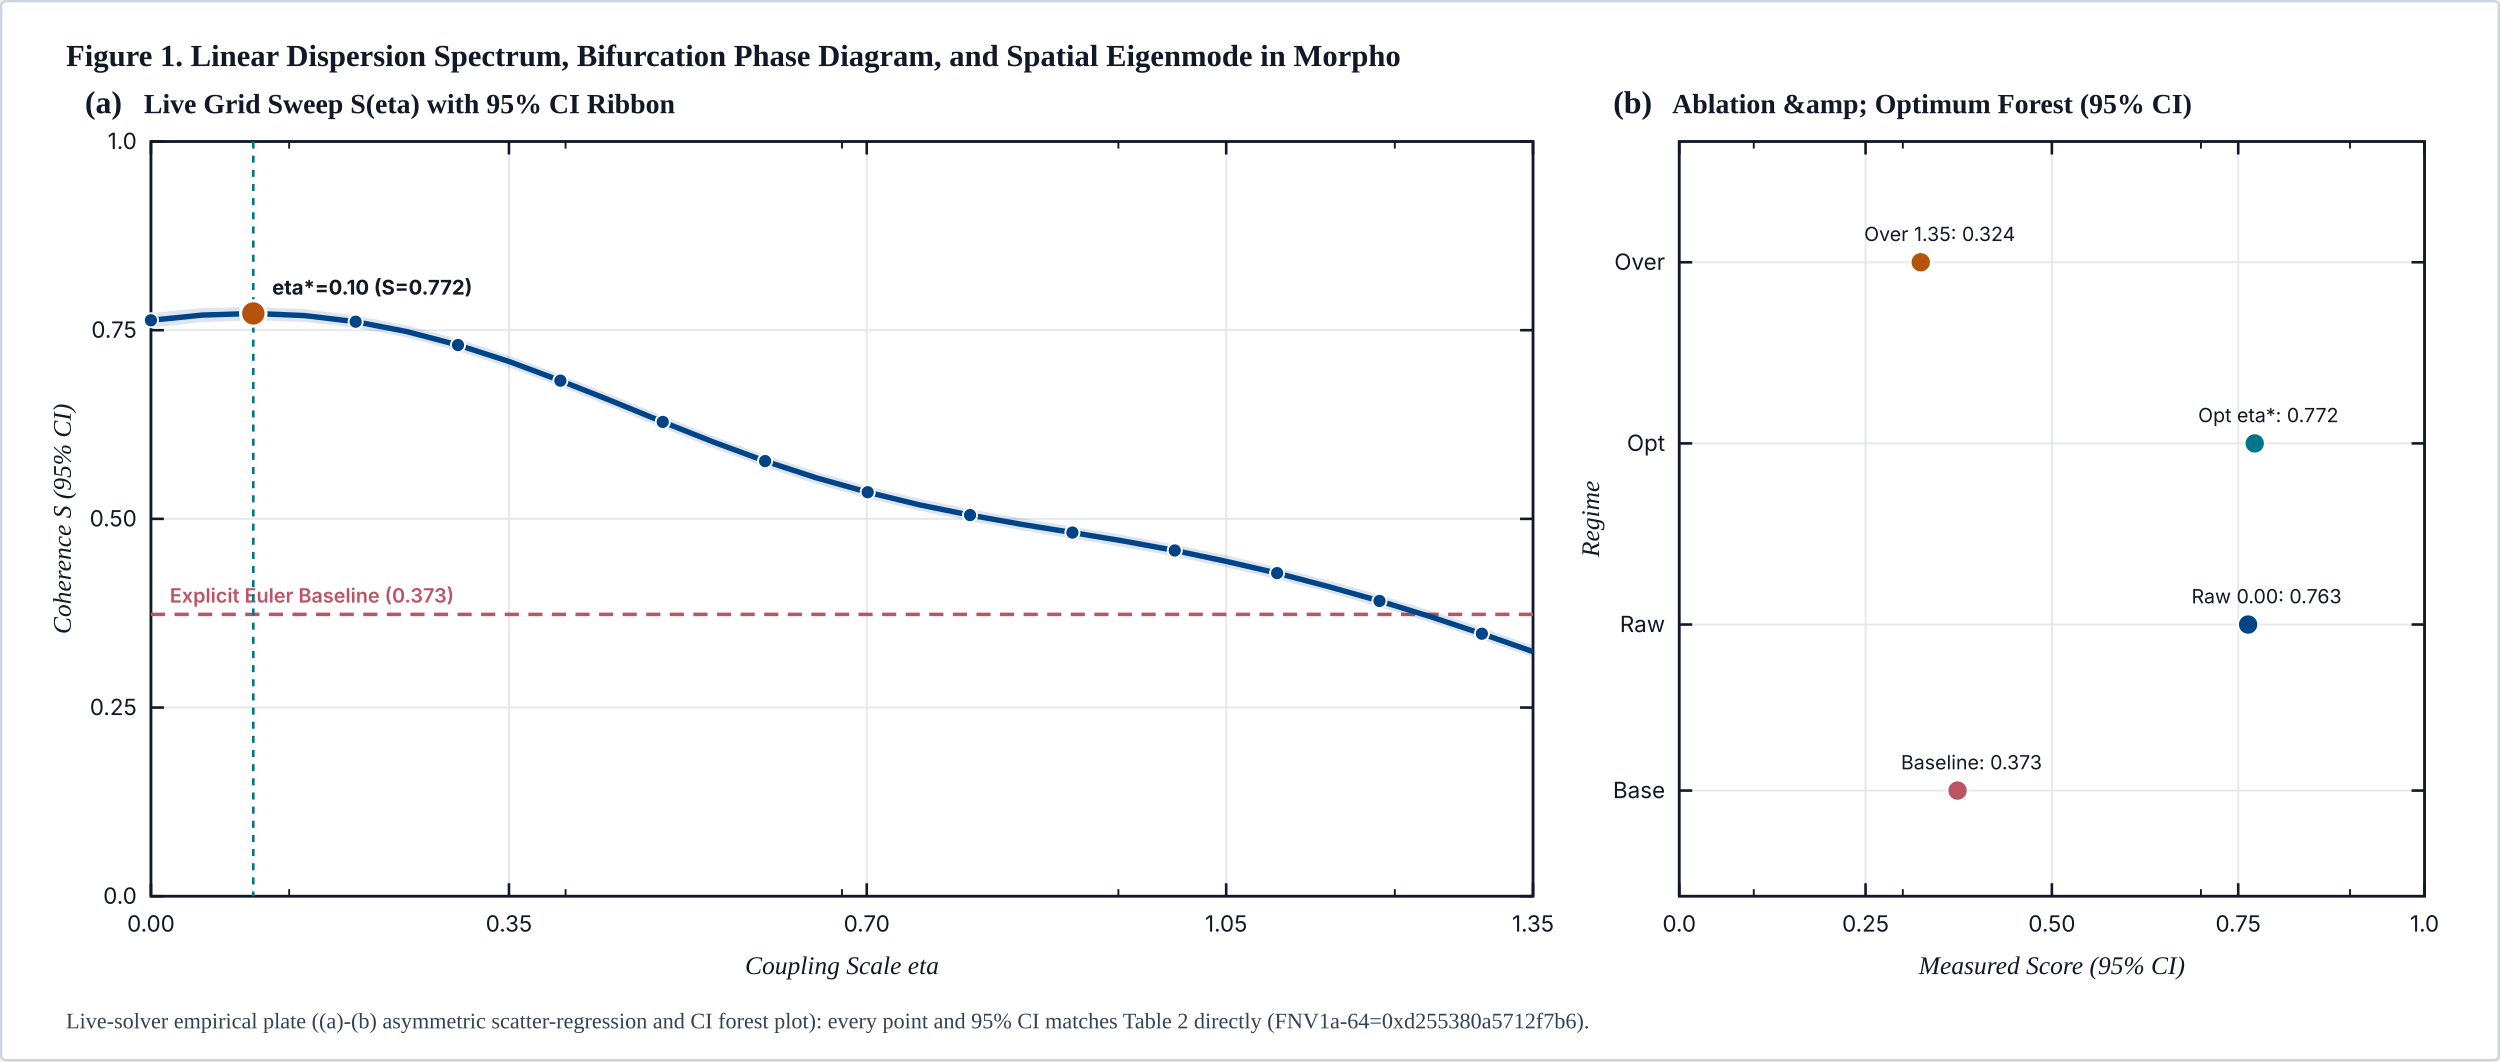
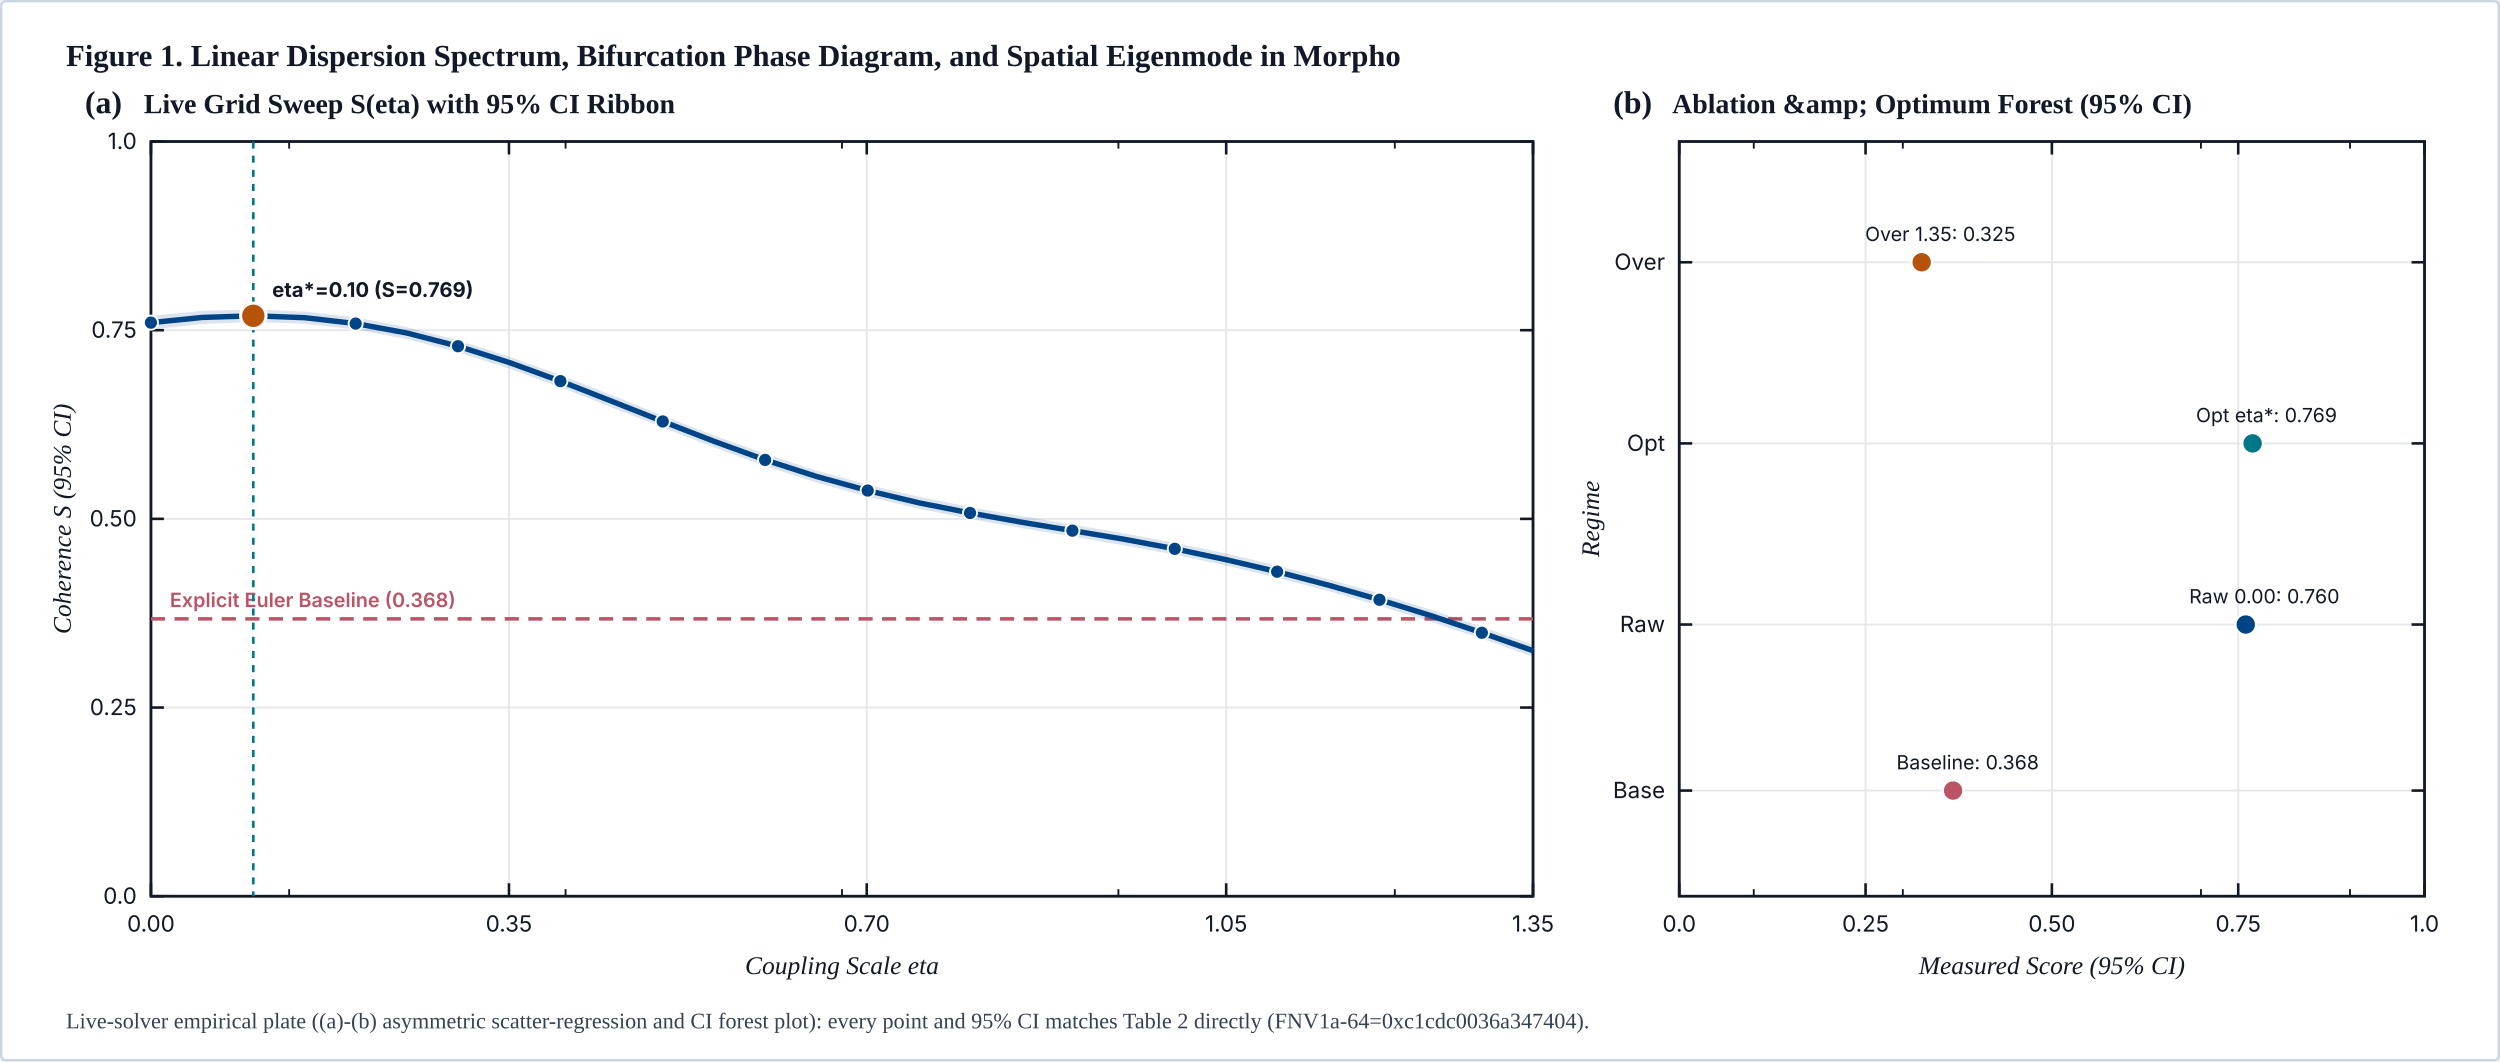
- <svg xmlns="http://www.w3.org/2000/svg" viewBox="0 0 1060 450" width="1060" height="450" role="img" data-figure-style="journal-multipanel" data-chart-layout="wide-scatter-and-forest-ci" data-empirical-grounded="true" data-sim-digest="0xd255380a5712f7b6">
+ <svg xmlns="http://www.w3.org/2000/svg" viewBox="0 0 1060 450" width="1060" height="450" role="img" data-figure-style="journal-multipanel" data-chart-layout="wide-scatter-and-forest-ci" data-empirical-grounded="true" data-sim-digest="0xc1cdc0036a347404">
  <rect x="0.5" y="0.5" width="1059" height="449" rx="2" fill="#ffffff" stroke="#cbd5e1" stroke-width="1" />
  <text x="28" y="28" fill="#111827" font-family="Georgia, 'Times New Roman', serif" font-size="13.0" font-weight="700">Figure 1. Linear Dispersion Spectrum, Bifurcation Phase Diagram, and Spatial Eigenmode in Morpho</text>
  <text x="36.0" y="48.0" fill="#111827" font-family="Georgia, 'Times New Roman', serif" font-size="13.5" font-weight="700">(a)</text>
  <text x="61.0" y="48.0" fill="#111827" font-family="Georgia, 'Times New Roman', serif" font-size="11.8" font-weight="600">Live Grid Sweep S(eta) with 95% CI Ribbon</text>
  <line x1="64.0" y1="380.0" x2="650.0" y2="380.0" stroke="#e5e7eb" stroke-width="0.8" />
  <line x1="64.0" y1="300.0" x2="650.0" y2="300.0" stroke="#e5e7eb" stroke-width="0.8" />
  <line x1="64.0" y1="220.0" x2="650.0" y2="220.0" stroke="#e5e7eb" stroke-width="0.8" />
  <line x1="64.0" y1="140.0" x2="650.0" y2="140.0" stroke="#e5e7eb" stroke-width="0.8" />
  <line x1="64.0" y1="60.0" x2="650.0" y2="60.0" stroke="#e5e7eb" stroke-width="0.8" />
  <line x1="64.0" y1="60.0" x2="64.0" y2="380.0" stroke="#e5e7eb" stroke-width="0.8" />
  <line x1="215.8" y1="60.0" x2="215.8" y2="380.0" stroke="#e5e7eb" stroke-width="0.8" />
  <line x1="367.5" y1="60.0" x2="367.5" y2="380.0" stroke="#e5e7eb" stroke-width="0.8" />
  <line x1="519.9" y1="60.0" x2="519.9" y2="380.0" stroke="#e5e7eb" stroke-width="0.8" />
  <line x1="650.0" y1="60.0" x2="650.0" y2="380.0" stroke="#e5e7eb" stroke-width="0.8" />
  <rect x="64.0" y="60.0" width="586.0" height="320.0" fill="none" stroke="#111827" stroke-width="1.2" />
  <line x1="64.0" y1="380.0" x2="64.0" y2="374.5" stroke="#111827" stroke-width="1.1" />
  <line x1="64.0" y1="60.0" x2="64.0" y2="65.5" stroke="#111827" stroke-width="1.1" />
  <text x="64.0" y="395.0" text-anchor="middle" fill="#111827" font-family="Inter, 'Helvetica Neue', Arial, sans-serif" font-size="9.5">0.00</text>
  <line x1="215.8" y1="380.0" x2="215.8" y2="374.5" stroke="#111827" stroke-width="1.1" />
  <line x1="215.8" y1="60.0" x2="215.8" y2="65.5" stroke="#111827" stroke-width="1.1" />
  <text x="215.8" y="395.0" text-anchor="middle" fill="#111827" font-family="Inter, 'Helvetica Neue', Arial, sans-serif" font-size="9.5">0.35</text>
  <line x1="367.5" y1="380.0" x2="367.5" y2="374.5" stroke="#111827" stroke-width="1.1" />
  <line x1="367.5" y1="60.0" x2="367.5" y2="65.5" stroke="#111827" stroke-width="1.1" />
  <text x="367.5" y="395.0" text-anchor="middle" fill="#111827" font-family="Inter, 'Helvetica Neue', Arial, sans-serif" font-size="9.5">0.70</text>
  <line x1="519.9" y1="380.0" x2="519.9" y2="374.5" stroke="#111827" stroke-width="1.1" />
  <line x1="519.9" y1="60.0" x2="519.9" y2="65.5" stroke="#111827" stroke-width="1.1" />
  <text x="519.9" y="395.0" text-anchor="middle" fill="#111827" font-family="Inter, 'Helvetica Neue', Arial, sans-serif" font-size="9.5">1.05</text>
  <line x1="650.0" y1="380.0" x2="650.0" y2="374.5" stroke="#111827" stroke-width="1.1" />
  <line x1="650.0" y1="60.0" x2="650.0" y2="65.5" stroke="#111827" stroke-width="1.1" />
  <text x="650.0" y="395.0" text-anchor="middle" fill="#111827" font-family="Inter, 'Helvetica Neue', Arial, sans-serif" font-size="9.5">1.35</text>
  <line x1="122.6" y1="380.0" x2="122.6" y2="377.0" stroke="#111827" stroke-width="0.8" />
  <line x1="122.6" y1="60.0" x2="122.6" y2="63.0" stroke="#111827" stroke-width="0.8" />
  <line x1="239.8" y1="380.0" x2="239.8" y2="377.0" stroke="#111827" stroke-width="0.8" />
  <line x1="239.8" y1="60.0" x2="239.8" y2="63.0" stroke="#111827" stroke-width="0.8" />
  <line x1="357.0" y1="380.0" x2="357.0" y2="377.0" stroke="#111827" stroke-width="0.8" />
  <line x1="357.0" y1="60.0" x2="357.0" y2="63.0" stroke="#111827" stroke-width="0.8" />
  <line x1="474.2" y1="380.0" x2="474.2" y2="377.0" stroke="#111827" stroke-width="0.8" />
  <line x1="474.2" y1="60.0" x2="474.2" y2="63.0" stroke="#111827" stroke-width="0.8" />
  <line x1="591.4" y1="380.0" x2="591.4" y2="377.0" stroke="#111827" stroke-width="0.8" />
  <line x1="591.4" y1="60.0" x2="591.4" y2="63.0" stroke="#111827" stroke-width="0.8" />
  <line x1="64.0" y1="380.0" x2="69.5" y2="380.0" stroke="#111827" stroke-width="1.1" />
  <line x1="650.0" y1="380.0" x2="644.5" y2="380.0" stroke="#111827" stroke-width="1.1" />
  <text x="58.0" y="383.2" text-anchor="end" fill="#111827" font-family="Inter, 'Helvetica Neue', Arial, sans-serif" font-size="9.5">0.0</text>
  <line x1="64.0" y1="300.0" x2="69.5" y2="300.0" stroke="#111827" stroke-width="1.1" />
  <line x1="650.0" y1="300.0" x2="644.5" y2="300.0" stroke="#111827" stroke-width="1.1" />
  <text x="58.0" y="303.2" text-anchor="end" fill="#111827" font-family="Inter, 'Helvetica Neue', Arial, sans-serif" font-size="9.5">0.25</text>
  <line x1="64.0" y1="220.0" x2="69.5" y2="220.0" stroke="#111827" stroke-width="1.1" />
  <line x1="650.0" y1="220.0" x2="644.5" y2="220.0" stroke="#111827" stroke-width="1.1" />
  <text x="58.0" y="223.2" text-anchor="end" fill="#111827" font-family="Inter, 'Helvetica Neue', Arial, sans-serif" font-size="9.5">0.50</text>
  <line x1="64.0" y1="140.0" x2="69.5" y2="140.0" stroke="#111827" stroke-width="1.1" />
  <line x1="650.0" y1="140.0" x2="644.5" y2="140.0" stroke="#111827" stroke-width="1.1" />
  <text x="58.0" y="143.2" text-anchor="end" fill="#111827" font-family="Inter, 'Helvetica Neue', Arial, sans-serif" font-size="9.5">0.75</text>
  <line x1="64.0" y1="60.0" x2="69.5" y2="60.0" stroke="#111827" stroke-width="1.1" />
  <line x1="650.0" y1="60.0" x2="644.5" y2="60.0" stroke="#111827" stroke-width="1.1" />
  <text x="58.0" y="63.2" text-anchor="end" fill="#111827" font-family="Inter, 'Helvetica Neue', Arial, sans-serif" font-size="9.5">1.0</text>
  <text x="357.0" y="413.0" text-anchor="middle" fill="#111827" font-family="Georgia, 'Times New Roman', serif" font-size="10.8" font-style="italic">Coupling Scale eta</text>
  <text x="30.0" y="220.0" text-anchor="middle" transform="rotate(-90 30.0 220.0)" fill="#111827" font-family="Georgia, 'Times New Roman', serif" font-size="10.8" font-style="italic">Coherence S (95% CI)</text>
-   <line x1="64.0" y1="260.5" x2="650.0" y2="260.5" stroke="#bb5566" stroke-width="1.5" stroke-dasharray="6 4" />
-   <text x="72.0" y="255.5" fill="#bb5566" font-family="Inter, 'Helvetica Neue', Arial, sans-serif" font-size="8.4" font-weight="600">Explicit Euler Baseline (0.373)</text>
-   <polygon points="64.0,132.7 85.7,130.6 107.4,130.1 129.1,131.1 150.8,133.8 172.5,138.0 194.2,143.7 215.9,150.8 237.6,158.8 259.3,167.5 281.0,176.3 302.7,185.0 324.4,193.0 346.1,200.0 367.9,206.2 389.6,211.4 411.3,215.9 433.0,219.7 454.7,223.3 476.4,226.9 498.1,230.9 519.8,235.4 541.5,240.5 563.2,246.1 584.9,252.2 606.6,258.9 628.3,266.1 650.0,273.7 650.0,278.8 628.3,271.2 606.6,264.0 584.9,257.4 563.2,251.2 541.5,245.6 519.8,240.5 498.1,236.0 476.4,232.0 454.7,228.4 433.0,224.8 411.3,221.0 389.6,216.5 367.9,211.3 346.1,205.2 324.4,198.1 302.7,190.1 281.0,181.5 259.3,172.6 237.6,163.9 215.9,155.9 194.2,148.9 172.5,143.1 150.8,139.0 129.1,136.5 107.4,135.8 85.7,136.6 64.0,138.9" fill="#004488" fill-opacity="0.14" />
-   <path d="M64.0,135.8 L85.7,133.6 L107.4,132.9 L129.1,133.8 L150.8,136.4 L172.5,140.6 L194.2,146.3 L215.9,153.3 L237.6,161.4 L259.3,170.0 L281.0,178.9 L302.7,187.5 L324.4,195.5 L346.1,202.6 L367.9,208.7 L389.6,214.0 L411.3,218.4 L433.0,222.3 L454.7,225.8 L476.4,229.4 L498.1,233.4 L519.8,238.0 L541.5,243.0 L563.2,248.7 L584.9,254.8 L606.6,261.5 L628.3,268.7 L650.0,276.3" fill="none" stroke="#004488" stroke-width="2.3" />
-   <line x1="64.0" y1="132.7" x2="64.0" y2="138.9" stroke="#004488" stroke-width="1.2" />
-   <circle cx="64.0" cy="135.8" r="3.0" fill="#004488" stroke="#ffffff" stroke-width="0.8" />
-   <line x1="107.4" y1="130.1" x2="107.4" y2="135.8" stroke="#004488" stroke-width="1.2" />
-   <circle cx="107.4" cy="132.9" r="3.0" fill="#004488" stroke="#ffffff" stroke-width="0.8" />
-   <line x1="150.8" y1="133.8" x2="150.8" y2="139.0" stroke="#004488" stroke-width="1.2" />
-   <circle cx="150.8" cy="136.4" r="3.0" fill="#004488" stroke="#ffffff" stroke-width="0.8" />
-   <line x1="194.2" y1="143.7" x2="194.2" y2="148.9" stroke="#004488" stroke-width="1.2" />
-   <circle cx="194.2" cy="146.3" r="3.0" fill="#004488" stroke="#ffffff" stroke-width="0.8" />
-   <line x1="237.6" y1="158.8" x2="237.6" y2="163.9" stroke="#004488" stroke-width="1.2" />
-   <circle cx="237.6" cy="161.4" r="3.0" fill="#004488" stroke="#ffffff" stroke-width="0.8" />
-   <line x1="281.0" y1="176.3" x2="281.0" y2="181.5" stroke="#004488" stroke-width="1.2" />
-   <circle cx="281.0" cy="178.9" r="3.0" fill="#004488" stroke="#ffffff" stroke-width="0.8" />
-   <line x1="324.4" y1="193.0" x2="324.4" y2="198.1" stroke="#004488" stroke-width="1.2" />
-   <circle cx="324.4" cy="195.5" r="3.0" fill="#004488" stroke="#ffffff" stroke-width="0.8" />
-   <line x1="367.9" y1="206.2" x2="367.9" y2="211.3" stroke="#004488" stroke-width="1.2" />
-   <circle cx="367.9" cy="208.7" r="3.0" fill="#004488" stroke="#ffffff" stroke-width="0.8" />
-   <line x1="411.3" y1="215.9" x2="411.3" y2="221.0" stroke="#004488" stroke-width="1.2" />
-   <circle cx="411.3" cy="218.4" r="3.0" fill="#004488" stroke="#ffffff" stroke-width="0.8" />
-   <line x1="454.7" y1="223.3" x2="454.7" y2="228.4" stroke="#004488" stroke-width="1.2" />
-   <circle cx="454.7" cy="225.8" r="3.0" fill="#004488" stroke="#ffffff" stroke-width="0.8" />
-   <line x1="498.1" y1="230.9" x2="498.1" y2="236.0" stroke="#004488" stroke-width="1.2" />
-   <circle cx="498.1" cy="233.4" r="3.0" fill="#004488" stroke="#ffffff" stroke-width="0.8" />
-   <line x1="541.5" y1="240.5" x2="541.5" y2="245.6" stroke="#004488" stroke-width="1.2" />
-   <circle cx="541.5" cy="243.0" r="3.0" fill="#004488" stroke="#ffffff" stroke-width="0.8" />
-   <line x1="584.9" y1="252.2" x2="584.9" y2="257.4" stroke="#004488" stroke-width="1.2" />
-   <circle cx="584.9" cy="254.8" r="3.0" fill="#004488" stroke="#ffffff" stroke-width="0.8" />
-   <line x1="628.3" y1="266.1" x2="628.3" y2="271.2" stroke="#004488" stroke-width="1.2" />
-   <circle cx="628.3" cy="268.7" r="3.0" fill="#004488" stroke="#ffffff" stroke-width="0.8" />
+   <line x1="64.0" y1="262.4" x2="650.0" y2="262.4" stroke="#bb5566" stroke-width="1.5" stroke-dasharray="6 4" />
+   <text x="72.0" y="257.4" fill="#bb5566" font-family="Inter, 'Helvetica Neue', Arial, sans-serif" font-size="8.4" font-weight="600">Explicit Euler Baseline (0.368)</text>
+   <polygon points="64.0,133.9 85.7,131.8 107.4,131.2 129.1,132.1 150.8,134.6 172.5,138.7 194.2,144.3 215.9,151.2 237.6,159.0 259.3,167.5 281.0,176.2 302.7,184.6 324.4,192.4 346.1,199.5 367.9,205.5 389.6,210.6 411.3,215.0 433.0,218.8 454.7,222.4 476.4,226.1 498.1,230.1 519.8,234.7 541.5,239.8 563.2,245.5 584.9,251.7 606.6,258.5 628.3,265.7 650.0,273.4 650.0,278.5 628.3,270.8 606.6,263.6 584.9,256.9 563.2,250.6 541.5,245.0 519.8,239.8 498.1,235.2 476.4,231.2 454.7,227.5 433.0,223.9 411.3,220.1 389.6,215.7 367.9,210.6 346.1,204.6 324.4,197.6 302.7,189.7 281.0,181.3 259.3,172.7 237.6,164.2 215.9,156.3 194.2,149.4 172.5,143.8 150.8,139.7 129.1,137.3 107.4,136.5 85.7,137.4 64.0,139.7" fill="#004488" fill-opacity="0.14" />
+   <path d="M64.0,136.8 L85.7,134.6 L107.4,133.9 L129.1,134.7 L150.8,137.2 L172.5,141.2 L194.2,146.8 L215.9,153.7 L237.6,161.6 L259.3,170.1 L281.0,178.7 L302.7,187.1 L324.4,195.0 L346.1,202.0 L367.9,208.0 L389.6,213.2 L411.3,217.5 L433.0,221.4 L454.7,225.0 L476.4,228.6 L498.1,232.7 L519.8,237.3 L541.5,242.4 L563.2,248.1 L584.9,254.3 L606.6,261.0 L628.3,268.3 L650.0,275.9" fill="none" stroke="#004488" stroke-width="2.3" />
+   <line x1="64.0" y1="133.9" x2="64.0" y2="139.7" stroke="#004488" stroke-width="1.2" />
+   <circle cx="64.0" cy="136.8" r="3.0" fill="#004488" stroke="#ffffff" stroke-width="0.8" />
+   <line x1="107.4" y1="131.2" x2="107.4" y2="136.5" stroke="#004488" stroke-width="1.2" />
+   <circle cx="107.4" cy="133.9" r="3.0" fill="#004488" stroke="#ffffff" stroke-width="0.8" />
+   <line x1="150.8" y1="134.6" x2="150.8" y2="139.7" stroke="#004488" stroke-width="1.2" />
+   <circle cx="150.8" cy="137.2" r="3.0" fill="#004488" stroke="#ffffff" stroke-width="0.8" />
+   <line x1="194.2" y1="144.3" x2="194.2" y2="149.4" stroke="#004488" stroke-width="1.2" />
+   <circle cx="194.2" cy="146.8" r="3.0" fill="#004488" stroke="#ffffff" stroke-width="0.8" />
+   <line x1="237.6" y1="159.0" x2="237.6" y2="164.2" stroke="#004488" stroke-width="1.2" />
+   <circle cx="237.6" cy="161.6" r="3.0" fill="#004488" stroke="#ffffff" stroke-width="0.8" />
+   <line x1="281.0" y1="176.2" x2="281.0" y2="181.3" stroke="#004488" stroke-width="1.2" />
+   <circle cx="281.0" cy="178.7" r="3.0" fill="#004488" stroke="#ffffff" stroke-width="0.8" />
+   <line x1="324.4" y1="192.4" x2="324.4" y2="197.6" stroke="#004488" stroke-width="1.2" />
+   <circle cx="324.4" cy="195.0" r="3.0" fill="#004488" stroke="#ffffff" stroke-width="0.8" />
+   <line x1="367.9" y1="205.5" x2="367.9" y2="210.6" stroke="#004488" stroke-width="1.2" />
+   <circle cx="367.9" cy="208.0" r="3.0" fill="#004488" stroke="#ffffff" stroke-width="0.8" />
+   <line x1="411.3" y1="215.0" x2="411.3" y2="220.1" stroke="#004488" stroke-width="1.2" />
+   <circle cx="411.3" cy="217.5" r="3.0" fill="#004488" stroke="#ffffff" stroke-width="0.8" />
+   <line x1="454.7" y1="222.4" x2="454.7" y2="227.5" stroke="#004488" stroke-width="1.2" />
+   <circle cx="454.7" cy="225.0" r="3.0" fill="#004488" stroke="#ffffff" stroke-width="0.8" />
+   <line x1="498.1" y1="230.1" x2="498.1" y2="235.2" stroke="#004488" stroke-width="1.2" />
+   <circle cx="498.1" cy="232.7" r="3.0" fill="#004488" stroke="#ffffff" stroke-width="0.8" />
+   <line x1="541.5" y1="239.8" x2="541.5" y2="245.0" stroke="#004488" stroke-width="1.2" />
+   <circle cx="541.5" cy="242.4" r="3.0" fill="#004488" stroke="#ffffff" stroke-width="0.8" />
+   <line x1="584.9" y1="251.7" x2="584.9" y2="256.9" stroke="#004488" stroke-width="1.2" />
+   <circle cx="584.9" cy="254.3" r="3.0" fill="#004488" stroke="#ffffff" stroke-width="0.8" />
+   <line x1="628.3" y1="265.7" x2="628.3" y2="270.8" stroke="#004488" stroke-width="1.2" />
+   <circle cx="628.3" cy="268.3" r="3.0" fill="#004488" stroke="#ffffff" stroke-width="0.8" />
  <line x1="107.4" y1="60.0" x2="107.4" y2="380.0" stroke="#007788" stroke-width="1.1" stroke-dasharray="3 3" />
-   <circle cx="107.4" cy="132.9" r="5.4" fill="#b45309" stroke="#ffffff" stroke-width="1.3" />
-   <text x="115.4" y="124.9" fill="#111827" font-family="Inter, 'Helvetica Neue', Arial, sans-serif" font-size="8.6" font-weight="700">eta*=0.10 (S=0.772)</text>
+   <circle cx="107.4" cy="133.9" r="5.4" fill="#b45309" stroke="#ffffff" stroke-width="1.3" />
+   <text x="115.4" y="125.9" fill="#111827" font-family="Inter, 'Helvetica Neue', Arial, sans-serif" font-size="8.6" font-weight="700">eta*=0.10 (S=0.769)</text>
  <text x="684.0" y="48.0" fill="#111827" font-family="Georgia, 'Times New Roman', serif" font-size="13.5" font-weight="700">(b)</text>
  <text x="709.0" y="48.0" fill="#111827" font-family="Georgia, 'Times New Roman', serif" font-size="11.8" font-weight="600">Ablation &amp;amp; Optimum Forest (95% CI)</text>
  <line x1="712.0" y1="335.2" x2="1028.0" y2="335.2" stroke="#e5e7eb" stroke-width="0.8" />
  <line x1="712.0" y1="264.8" x2="1028.0" y2="264.8" stroke="#e5e7eb" stroke-width="0.8" />
  <line x1="712.0" y1="188.0" x2="1028.0" y2="188.0" stroke="#e5e7eb" stroke-width="0.8" />
  <line x1="712.0" y1="111.2" x2="1028.0" y2="111.2" stroke="#e5e7eb" stroke-width="0.8" />
  <line x1="712.0" y1="60.0" x2="712.0" y2="380.0" stroke="#e5e7eb" stroke-width="0.8" />
  <line x1="791.0" y1="60.0" x2="791.0" y2="380.0" stroke="#e5e7eb" stroke-width="0.8" />
  <line x1="870.0" y1="60.0" x2="870.0" y2="380.0" stroke="#e5e7eb" stroke-width="0.8" />
  <line x1="949.0" y1="60.0" x2="949.0" y2="380.0" stroke="#e5e7eb" stroke-width="0.8" />
  <line x1="1028.0" y1="60.0" x2="1028.0" y2="380.0" stroke="#e5e7eb" stroke-width="0.8" />
  <rect x="712.0" y="60.0" width="316.0" height="320.0" fill="none" stroke="#111827" stroke-width="1.2" />
  <line x1="712.0" y1="380.0" x2="712.0" y2="374.5" stroke="#111827" stroke-width="1.1" />
  <line x1="712.0" y1="60.0" x2="712.0" y2="65.5" stroke="#111827" stroke-width="1.1" />
  <text x="712.0" y="395.0" text-anchor="middle" fill="#111827" font-family="Inter, 'Helvetica Neue', Arial, sans-serif" font-size="9.5">0.0</text>
  <line x1="791.0" y1="380.0" x2="791.0" y2="374.5" stroke="#111827" stroke-width="1.1" />
  <line x1="791.0" y1="60.0" x2="791.0" y2="65.5" stroke="#111827" stroke-width="1.1" />
  <text x="791.0" y="395.0" text-anchor="middle" fill="#111827" font-family="Inter, 'Helvetica Neue', Arial, sans-serif" font-size="9.5">0.25</text>
  <line x1="870.0" y1="380.0" x2="870.0" y2="374.5" stroke="#111827" stroke-width="1.1" />
  <line x1="870.0" y1="60.0" x2="870.0" y2="65.5" stroke="#111827" stroke-width="1.1" />
  <text x="870.0" y="395.0" text-anchor="middle" fill="#111827" font-family="Inter, 'Helvetica Neue', Arial, sans-serif" font-size="9.5">0.50</text>
  <line x1="949.0" y1="380.0" x2="949.0" y2="374.5" stroke="#111827" stroke-width="1.1" />
  <line x1="949.0" y1="60.0" x2="949.0" y2="65.5" stroke="#111827" stroke-width="1.1" />
  <text x="949.0" y="395.0" text-anchor="middle" fill="#111827" font-family="Inter, 'Helvetica Neue', Arial, sans-serif" font-size="9.5">0.75</text>
  <line x1="1028.0" y1="380.0" x2="1028.0" y2="374.5" stroke="#111827" stroke-width="1.1" />
  <line x1="1028.0" y1="60.0" x2="1028.0" y2="65.5" stroke="#111827" stroke-width="1.1" />
  <text x="1028.0" y="395.0" text-anchor="middle" fill="#111827" font-family="Inter, 'Helvetica Neue', Arial, sans-serif" font-size="9.5">1.0</text>
  <line x1="743.6" y1="380.0" x2="743.6" y2="377.0" stroke="#111827" stroke-width="0.8" />
  <line x1="743.6" y1="60.0" x2="743.6" y2="63.0" stroke="#111827" stroke-width="0.8" />
  <line x1="806.8" y1="380.0" x2="806.8" y2="377.0" stroke="#111827" stroke-width="0.8" />
  <line x1="806.8" y1="60.0" x2="806.8" y2="63.0" stroke="#111827" stroke-width="0.8" />
  <line x1="870.0" y1="380.0" x2="870.0" y2="377.0" stroke="#111827" stroke-width="0.8" />
  <line x1="870.0" y1="60.0" x2="870.0" y2="63.0" stroke="#111827" stroke-width="0.8" />
  <line x1="933.2" y1="380.0" x2="933.2" y2="377.0" stroke="#111827" stroke-width="0.8" />
  <line x1="933.2" y1="60.0" x2="933.2" y2="63.0" stroke="#111827" stroke-width="0.8" />
  <line x1="996.4" y1="380.0" x2="996.4" y2="377.0" stroke="#111827" stroke-width="0.8" />
  <line x1="996.4" y1="60.0" x2="996.4" y2="63.0" stroke="#111827" stroke-width="0.8" />
  <line x1="712.0" y1="335.2" x2="717.5" y2="335.2" stroke="#111827" stroke-width="1.1" />
  <line x1="1028.0" y1="335.2" x2="1022.5" y2="335.2" stroke="#111827" stroke-width="1.1" />
  <text x="706.0" y="338.4" text-anchor="end" fill="#111827" font-family="Inter, 'Helvetica Neue', Arial, sans-serif" font-size="9.5">Base</text>
  <line x1="712.0" y1="264.8" x2="717.5" y2="264.8" stroke="#111827" stroke-width="1.1" />
  <line x1="1028.0" y1="264.8" x2="1022.5" y2="264.8" stroke="#111827" stroke-width="1.1" />
  <text x="706.0" y="268.0" text-anchor="end" fill="#111827" font-family="Inter, 'Helvetica Neue', Arial, sans-serif" font-size="9.5">Raw</text>
  <line x1="712.0" y1="188.0" x2="717.5" y2="188.0" stroke="#111827" stroke-width="1.1" />
  <line x1="1028.0" y1="188.0" x2="1022.5" y2="188.0" stroke="#111827" stroke-width="1.1" />
  <text x="706.0" y="191.2" text-anchor="end" fill="#111827" font-family="Inter, 'Helvetica Neue', Arial, sans-serif" font-size="9.5">Opt</text>
  <line x1="712.0" y1="111.2" x2="717.5" y2="111.2" stroke="#111827" stroke-width="1.1" />
  <line x1="1028.0" y1="111.2" x2="1022.5" y2="111.2" stroke="#111827" stroke-width="1.1" />
  <text x="706.0" y="114.4" text-anchor="end" fill="#111827" font-family="Inter, 'Helvetica Neue', Arial, sans-serif" font-size="9.5">Over</text>
  <text x="870.0" y="413.0" text-anchor="middle" fill="#111827" font-family="Georgia, 'Times New Roman', serif" font-size="10.8" font-style="italic">Measured Score (95% CI)</text>
  <text x="678.0" y="220.0" text-anchor="middle" transform="rotate(-90 678.0 220.0)" fill="#111827" font-family="Georgia, 'Times New Roman', serif" font-size="10.8" font-style="italic">Regime</text>
-   <line x1="826.2" y1="335.2" x2="833.8" y2="335.2" stroke="#bb5566" stroke-width="2.2" />
-   <circle cx="830.0" cy="335.2" r="4.4" fill="#bb5566" stroke="#ffffff" stroke-width="1.0" />
-   <text x="806.0" y="326.2" fill="#111827" font-family="Inter, 'Helvetica Neue', Arial, sans-serif" font-size="8.3">Baseline: 0.373</text>
-   <line x1="949.4" y1="264.8" x2="957.0" y2="264.8" stroke="#004488" stroke-width="2.2" />
-   <circle cx="953.2" cy="264.8" r="4.4" fill="#004488" stroke="#ffffff" stroke-width="1.0" />
-   <text x="929.2" y="255.8" fill="#111827" font-family="Inter, 'Helvetica Neue', Arial, sans-serif" font-size="8.3">Raw 0.00: 0.763</text>
-   <line x1="952.2" y1="188.0" x2="959.8" y2="188.0" stroke="#007788" stroke-width="2.2" />
-   <circle cx="956.0" cy="188.0" r="4.4" fill="#007788" stroke="#ffffff" stroke-width="1.0" />
-   <text x="932.0" y="179.0" fill="#111827" font-family="Inter, 'Helvetica Neue', Arial, sans-serif" font-size="8.3">Opt eta*: 0.772</text>
-   <line x1="810.6" y1="111.2" x2="818.2" y2="111.2" stroke="#b45309" stroke-width="2.2" />
-   <circle cx="814.4" cy="111.2" r="4.4" fill="#b45309" stroke="#ffffff" stroke-width="1.0" />
-   <text x="790.4" y="102.2" fill="#111827" font-family="Inter, 'Helvetica Neue', Arial, sans-serif" font-size="8.3">Over 1.35: 0.324</text>
-   <text x="28" y="436" fill="#334155" font-family="Georgia, 'Times New Roman', serif" font-size="9.4">Live-solver empirical plate ((a)-(b) asymmetric scatter-regression and CI forest plot): every point and 95% CI matches Table 2 directly (FNV1a-64=0xd255380a5712f7b6).</text>
+   <line x1="824.3" y1="335.2" x2="831.9" y2="335.2" stroke="#bb5566" stroke-width="2.2" />
+   <circle cx="828.1" cy="335.2" r="4.4" fill="#bb5566" stroke="#ffffff" stroke-width="1.0" />
+   <text x="804.1" y="326.2" fill="#111827" font-family="Inter, 'Helvetica Neue', Arial, sans-serif" font-size="8.3">Baseline: 0.368</text>
+   <line x1="948.4" y1="264.8" x2="956.0" y2="264.8" stroke="#004488" stroke-width="2.2" />
+   <circle cx="952.2" cy="264.8" r="4.4" fill="#004488" stroke="#ffffff" stroke-width="1.0" />
+   <text x="928.2" y="255.8" fill="#111827" font-family="Inter, 'Helvetica Neue', Arial, sans-serif" font-size="8.3">Raw 0.00: 0.760</text>
+   <line x1="951.3" y1="188.0" x2="958.8" y2="188.0" stroke="#007788" stroke-width="2.2" />
+   <circle cx="955.1" cy="188.0" r="4.4" fill="#007788" stroke="#ffffff" stroke-width="1.0" />
+   <text x="931.1" y="179.0" fill="#111827" font-family="Inter, 'Helvetica Neue', Arial, sans-serif" font-size="8.3">Opt eta*: 0.769</text>
+   <line x1="811.0" y1="111.2" x2="818.6" y2="111.2" stroke="#b45309" stroke-width="2.2" />
+   <circle cx="814.8" cy="111.2" r="4.4" fill="#b45309" stroke="#ffffff" stroke-width="1.0" />
+   <text x="790.8" y="102.2" fill="#111827" font-family="Inter, 'Helvetica Neue', Arial, sans-serif" font-size="8.3">Over 1.35: 0.325</text>
+   <text x="28" y="436" fill="#334155" font-family="Georgia, 'Times New Roman', serif" font-size="9.4">Live-solver empirical plate ((a)-(b) asymmetric scatter-regression and CI forest plot): every point and 95% CI matches Table 2 directly (FNV1a-64=0xc1cdc0036a347404).</text>
</svg>
